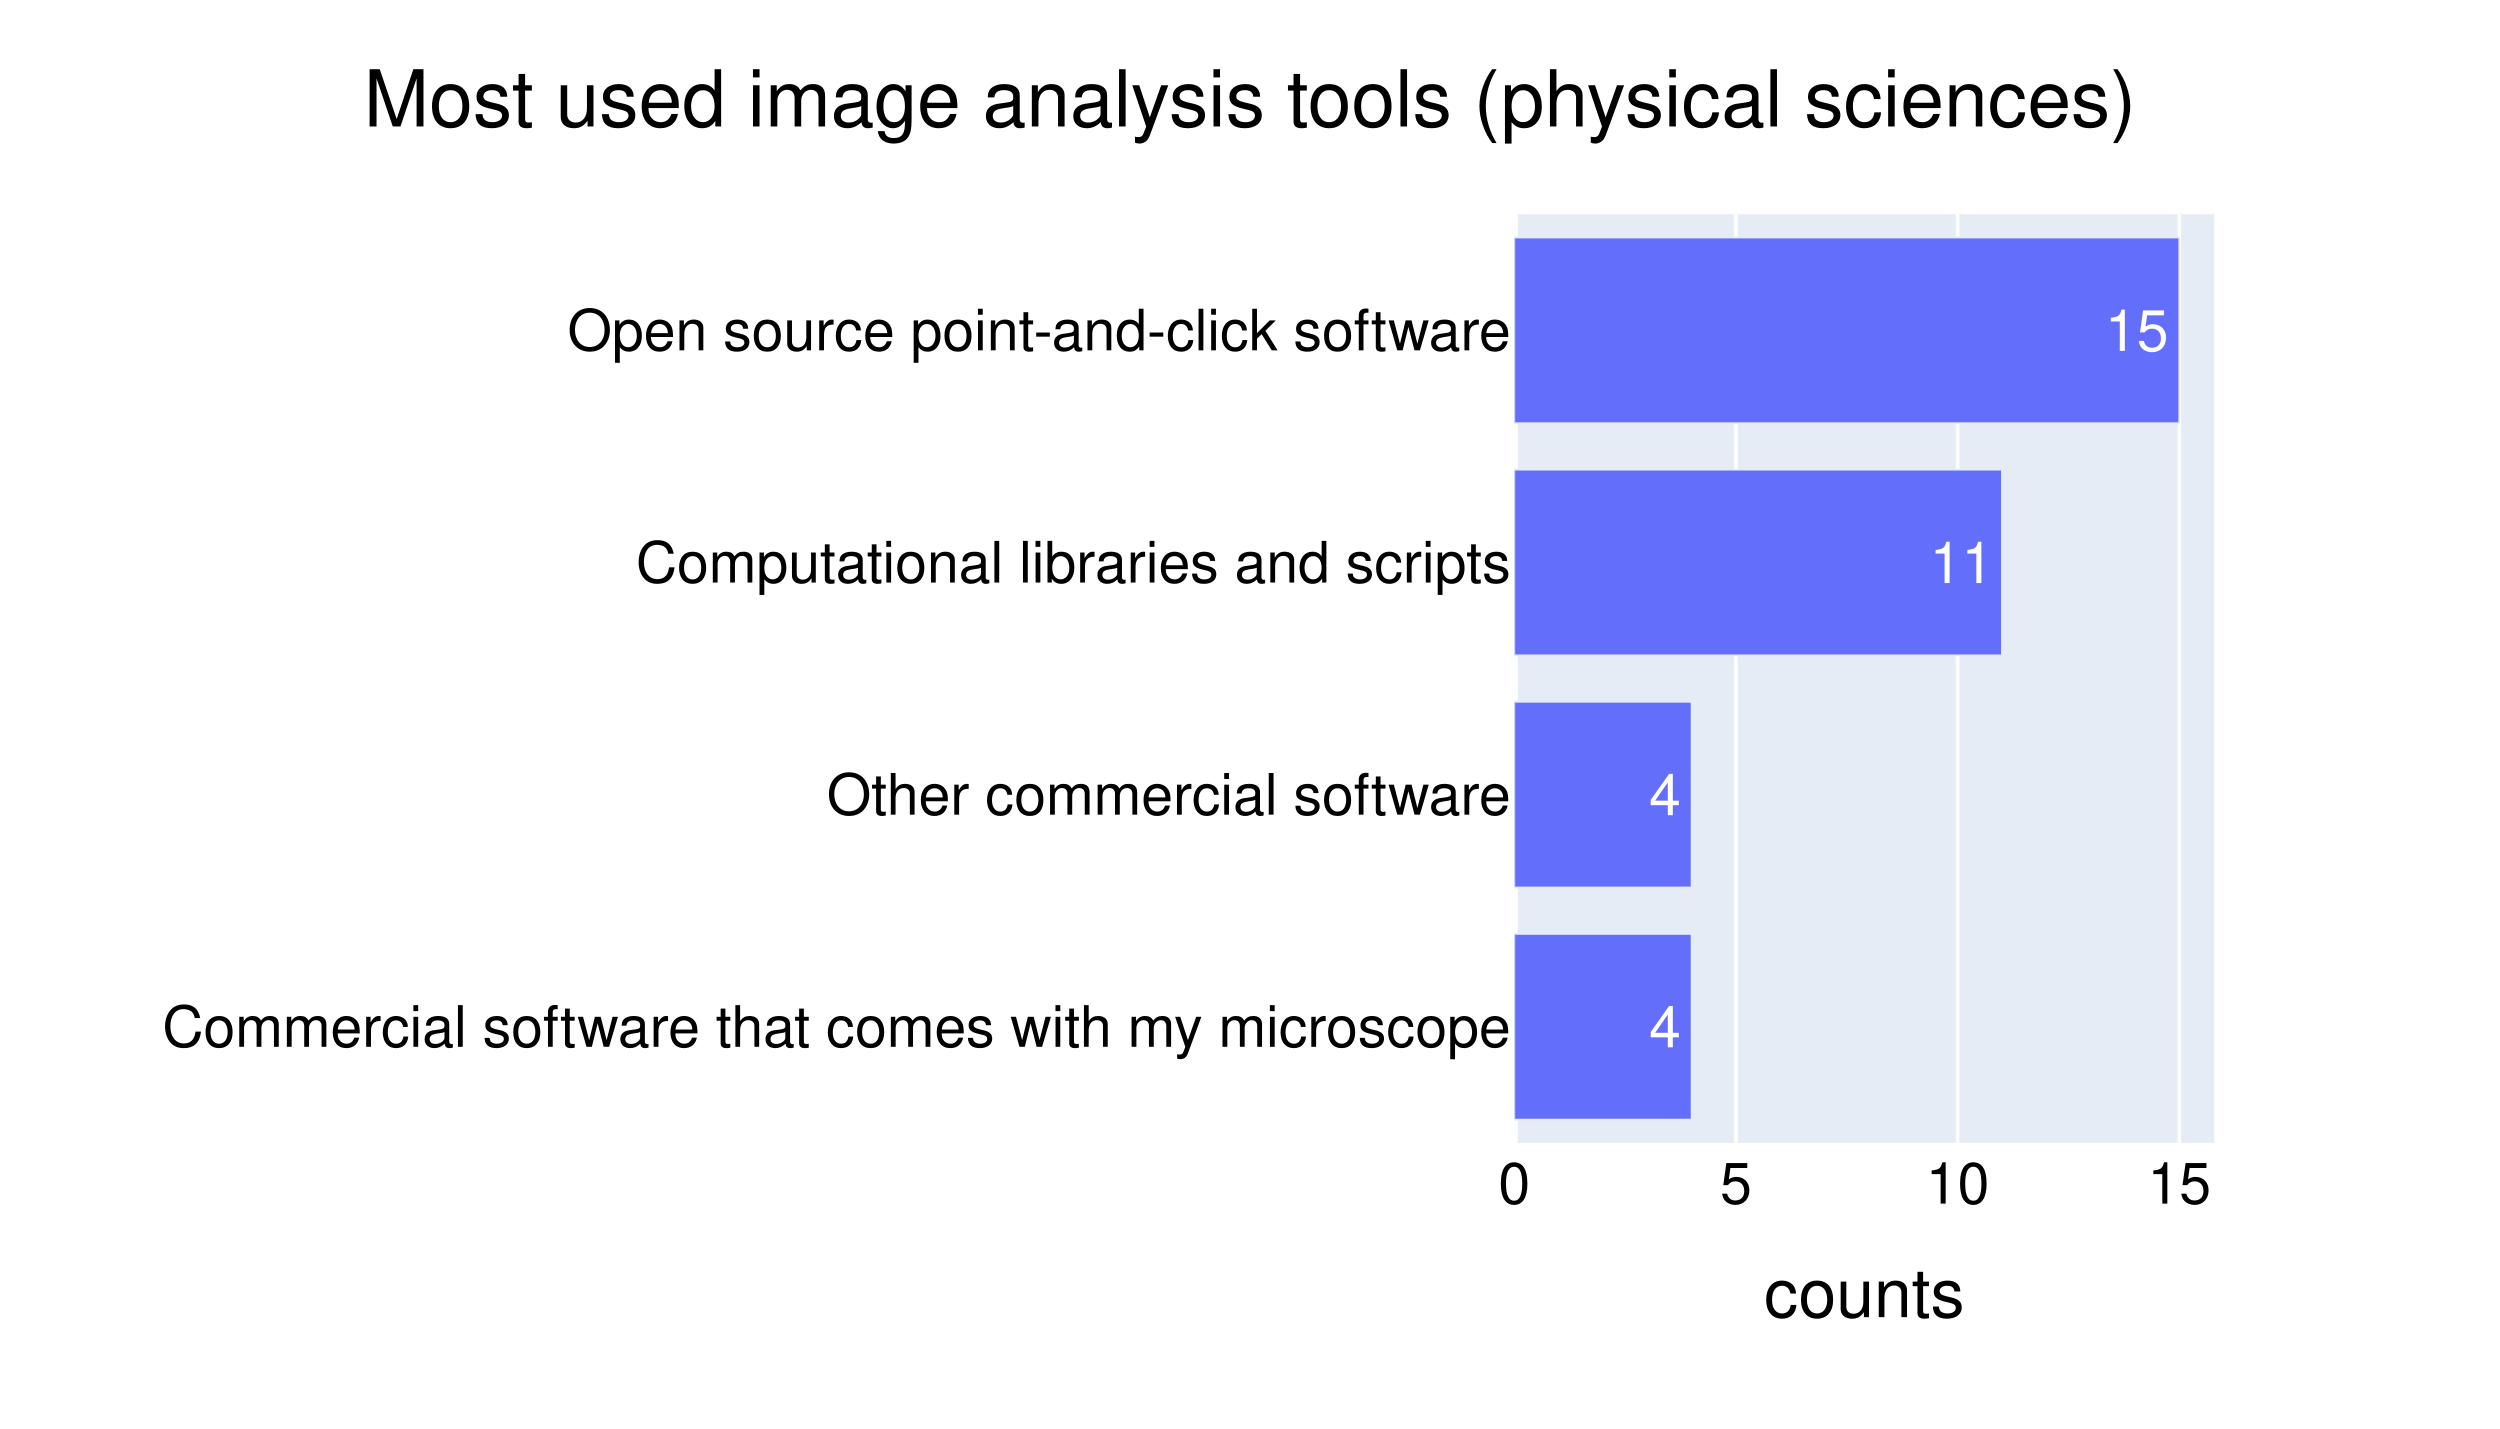
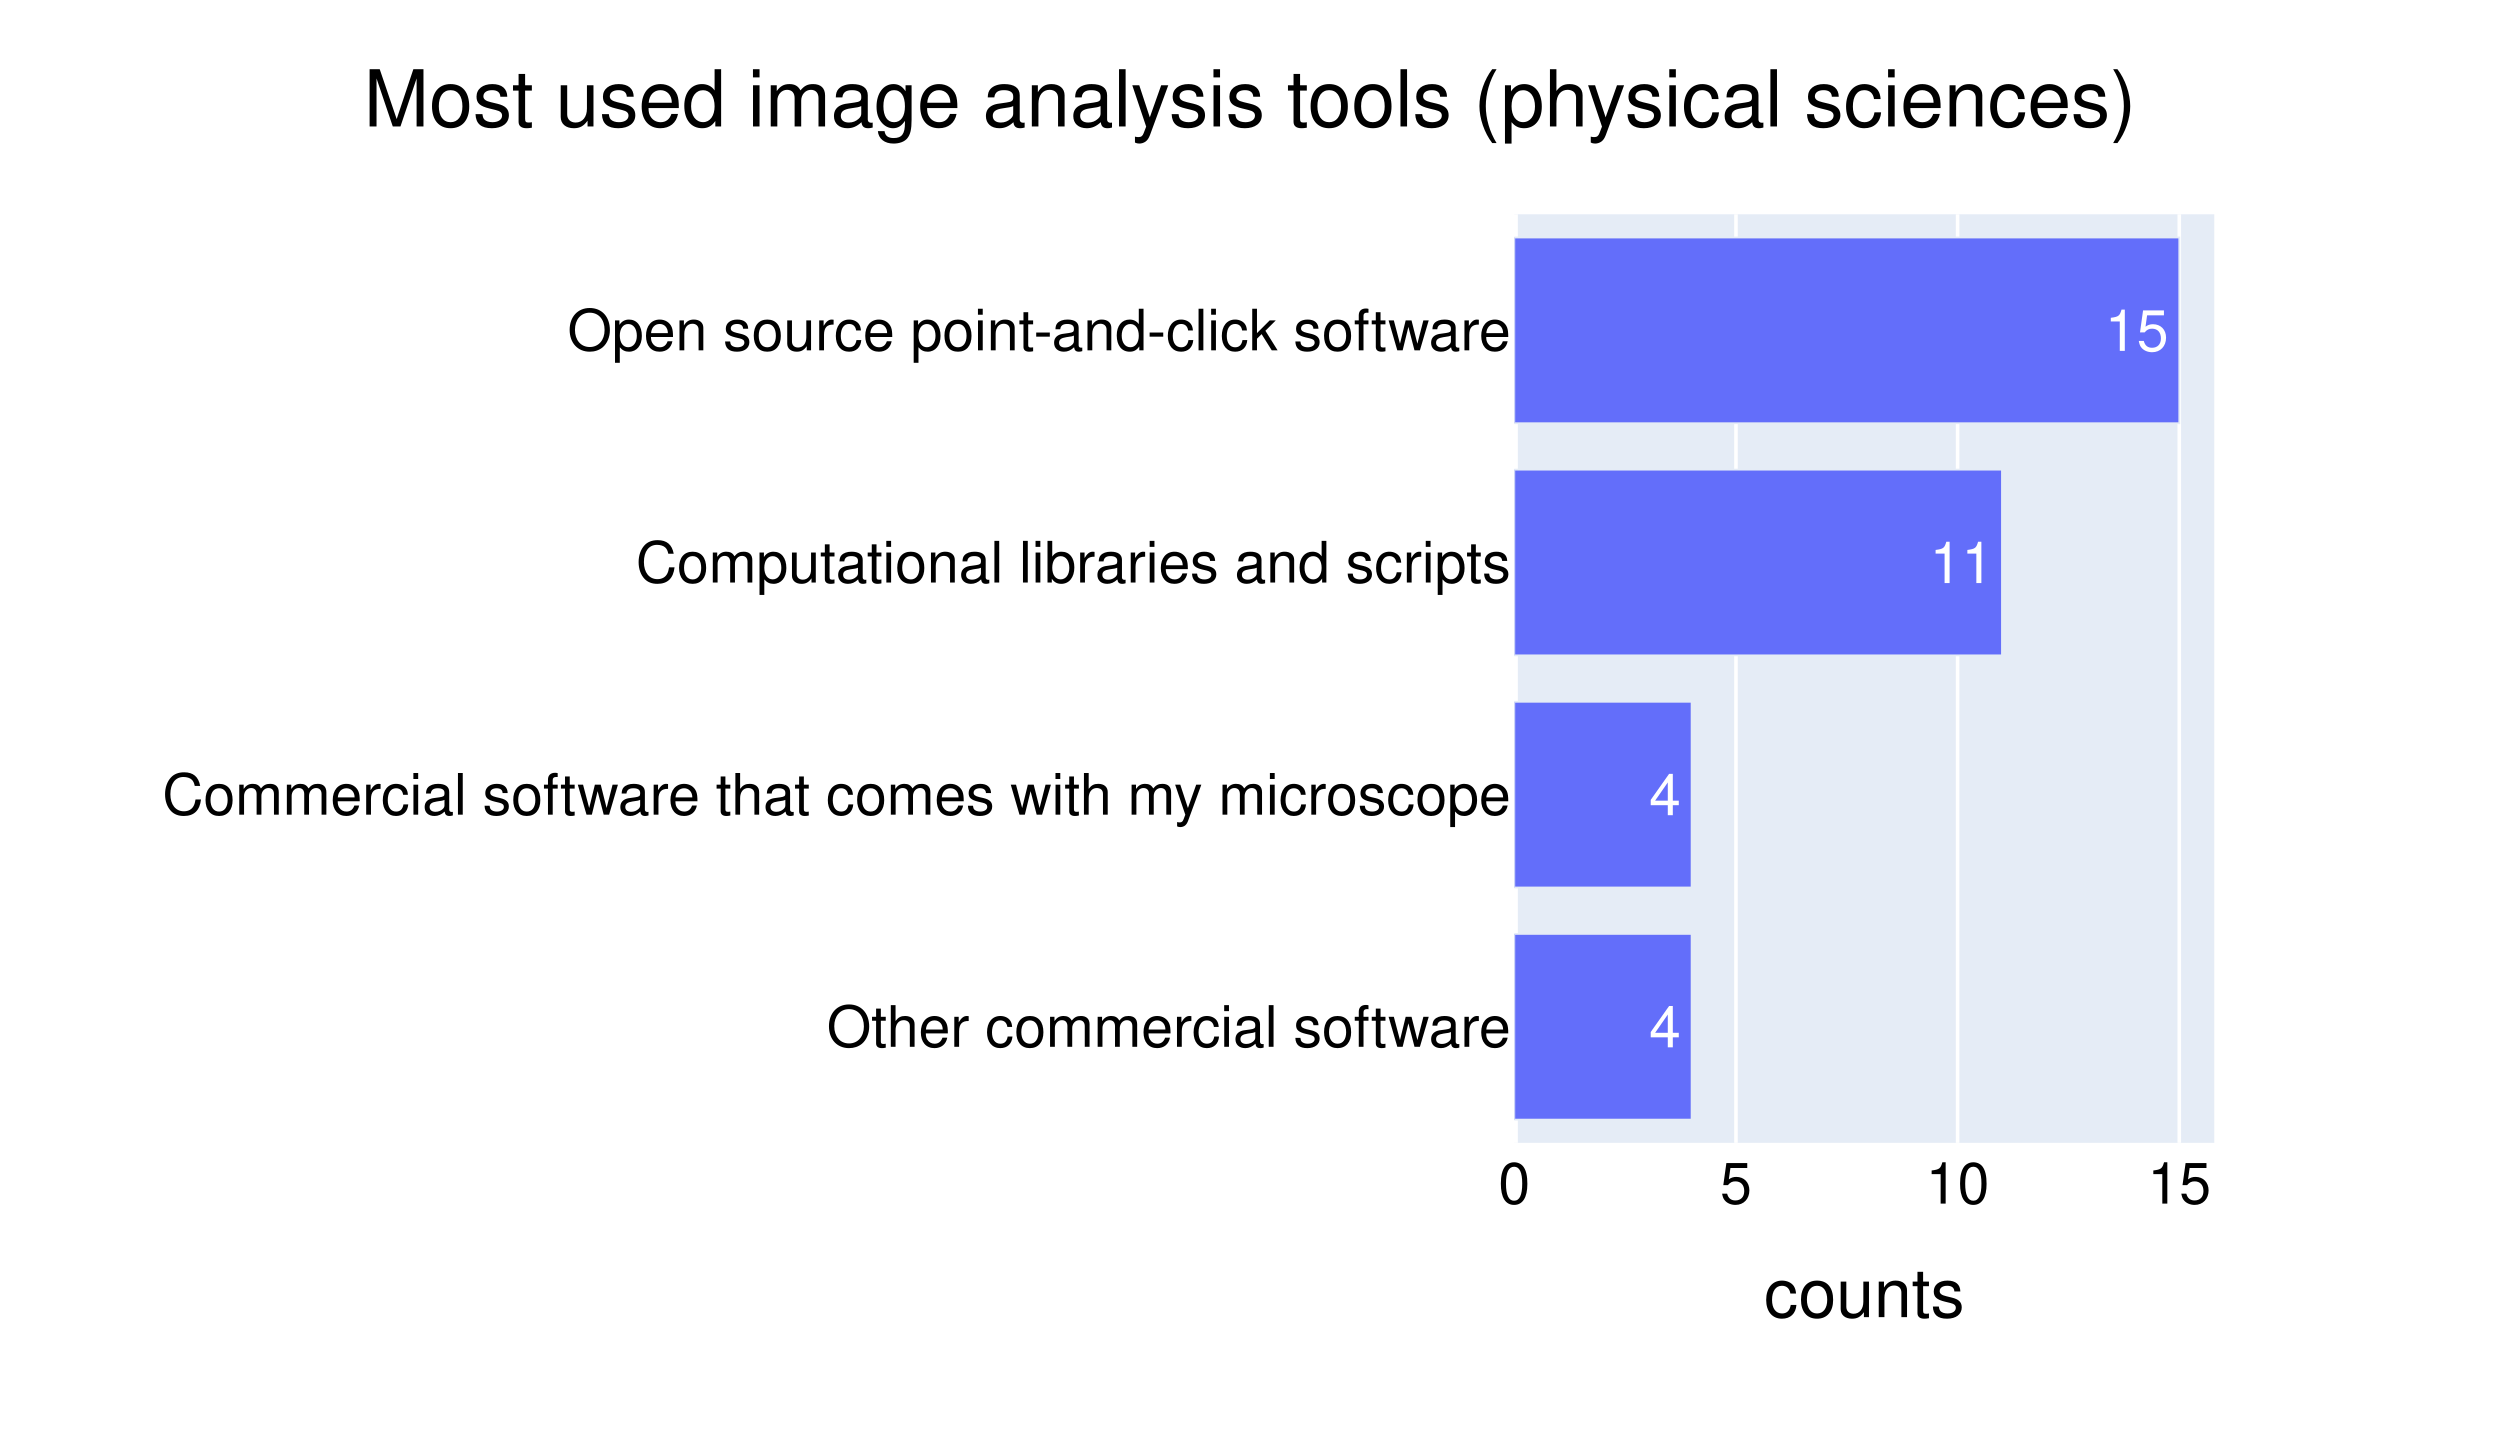
<svg xmlns="http://www.w3.org/2000/svg" class="main-svg" width="700" height="400" style="" viewBox="0 0 700 400">
  <rect x="0" y="0" width="700" height="400" style="fill: rgb(255, 255, 255); fill-opacity: 1;" />
-   <defs id="defs-17a689">
+   <defs id="defs-9f45f3">
    <g class="clips">
-       <clipPath id="clip17a689xyplot" class="plotclip">
+       <clipPath id="clip9f45f3xyplot" class="plotclip">
        <rect width="196" height="260" />
      </clipPath>
-       <clipPath class="axesclip" id="clip17a689x">
+       <clipPath class="axesclip" id="clip9f45f3x">
        <rect x="424" y="0" width="196" height="400" />
      </clipPath>
-       <clipPath class="axesclip" id="clip17a689y">
+       <clipPath class="axesclip" id="clip9f45f3y">
        <rect x="0" y="60" width="700" height="260" />
      </clipPath>
-       <clipPath class="axesclip" id="clip17a689xy">
+       <clipPath class="axesclip" id="clip9f45f3xy">
        <rect x="424" y="60" width="196" height="260" />
      </clipPath>
    </g>
    <g class="gradients" />
    <g class="patterns" />
  </defs>
  <g class="bglayer">
    <rect class="bg" x="424" y="60" width="196" height="260" style="fill: rgb(229, 236, 246); fill-opacity: 1; stroke-width: 0;" />
  </g>
  <g class="layer-below">
    <g class="imagelayer" />
    <g class="shapelayer" />
  </g>
  <g class="cartesianlayer">
    <g class="subplot xy">
      <g class="layer-subplot">
        <g class="shapelayer" />
        <g class="imagelayer" />
      </g>
      <g class="gridlayer">
        <g class="x">
          <path class="xgrid crisp" transform="translate(486.07,0)" d="M0,60v260" style="stroke: rgb(255, 255, 255); stroke-opacity: 1; stroke-width: 1px;" />
          <path class="xgrid crisp" transform="translate(548.13,0)" d="M0,60v260" style="stroke: rgb(255, 255, 255); stroke-opacity: 1; stroke-width: 1px;" />
          <path class="xgrid crisp" transform="translate(610.2,0)" d="M0,60v260" style="stroke: rgb(255, 255, 255); stroke-opacity: 1; stroke-width: 1px;" />
        </g>
        <g class="y" />
      </g>
      <g class="zerolinelayer">
        <path class="xzl zl crisp" transform="translate(424,0)" d="M0,60v260" style="stroke: rgb(255, 255, 255); stroke-opacity: 1; stroke-width: 2px;" />
      </g>
      <path class="xlines-below" />
      <path class="ylines-below" />
      <g class="overlines-below" />
      <g class="xaxislayer-below" />
      <g class="yaxislayer-below" />
      <g class="overaxes-below" />
-       <g class="plot" transform="translate(424,60)" clip-path="url(#clip17a689xyplot)">
+       <g class="plot" transform="translate(424,60)" clip-path="url(#clip9f45f3xyplot)">
        <g class="barlayer mlayer">
          <g class="trace bars" style="opacity: 1;">
            <g class="points">
              <g class="point">
-                 <path d="M0,58.5V6.5H186.2V58.5Z" style="vector-effect: non-scaling-stroke; opacity: 1; stroke-width: 0.5px; fill: rgb(99, 110, 250); fill-opacity: 1; stroke: rgb(229, 236, 246); stroke-opacity: 1;" />
-                 <text class="bartext bartext-inside" text-anchor="middle" data-notex="1" x="0" y="0" style="font-family: Helvetica; font-size: 16px; fill: rgb(255, 255, 255); fill-opacity: 1; white-space: pre;" transform="translate(174.2937,38.25)">15</text>
+                 <path d="M0,123.5V71.5H136.55V123.5Z" style="vector-effect: non-scaling-stroke; opacity: 1; stroke-width: 0.5px; fill: rgb(99, 110, 250); fill-opacity: 1; stroke: rgb(229, 236, 246); stroke-opacity: 1;" />
+                 <text class="bartext bartext-inside" text-anchor="middle" data-notex="1" x="0" y="0" style="font-family: Helvetica; font-size: 16px; fill: rgb(255, 255, 255); fill-opacity: 1; white-space: pre;" transform="translate(125.2375,103.25)">11</text>
              </g>
              <g class="point">
                <path d="M0,253.5V201.5H49.65V253.5Z" style="vector-effect: non-scaling-stroke; opacity: 1; stroke-width: 0.5px; fill: rgb(99, 110, 250); fill-opacity: 1; stroke: rgb(229, 236, 246); stroke-opacity: 1;" />
                <text class="bartext bartext-inside" text-anchor="middle" data-notex="1" x="0" y="0" style="font-family: Helvetica; font-size: 16px; fill: rgb(255, 255, 255); fill-opacity: 1; white-space: pre;" transform="translate(42.19687,233.25)">4</text>
              </g>
              <g class="point">
+                 <path d="M0,58.5V6.5H186.2V58.5Z" style="vector-effect: non-scaling-stroke; opacity: 1; stroke-width: 0.5px; fill: rgb(99, 110, 250); fill-opacity: 1; stroke: rgb(229, 236, 246); stroke-opacity: 1;" />
+                 <text class="bartext bartext-inside" text-anchor="middle" data-notex="1" x="0" y="0" style="font-family: Helvetica; font-size: 16px; fill: rgb(255, 255, 255); fill-opacity: 1; white-space: pre;" transform="translate(174.2937,38.25)">15</text>
+               </g>
+               <g class="point">
                <path d="M0,188.5V136.5H49.65V188.5Z" style="vector-effect: non-scaling-stroke; opacity: 1; stroke-width: 0.5px; fill: rgb(99, 110, 250); fill-opacity: 1; stroke: rgb(229, 236, 246); stroke-opacity: 1;" />
                <text class="bartext bartext-inside" text-anchor="middle" data-notex="1" x="0" y="0" style="font-family: Helvetica; font-size: 16px; fill: rgb(255, 255, 255); fill-opacity: 1; white-space: pre;" transform="translate(42.19687,168.25)">4</text>
-               </g>
-               <g class="point">
-                 <path d="M0,123.5V71.5H136.55V123.5Z" style="vector-effect: non-scaling-stroke; opacity: 1; stroke-width: 0.5px; fill: rgb(99, 110, 250); fill-opacity: 1; stroke: rgb(229, 236, 246); stroke-opacity: 1;" />
-                 <text class="bartext bartext-inside" text-anchor="middle" data-notex="1" x="0" y="0" style="font-family: Helvetica; font-size: 16px; fill: rgb(255, 255, 255); fill-opacity: 1; white-space: pre;" transform="translate(125.2375,103.25)">11</text>
              </g>
            </g>
          </g>
        </g>
      </g>
      <g class="overplot" />
      <path class="xlines-above crisp" d="M0,0" style="fill: none;" />
      <path class="ylines-above crisp" d="M0,0" style="fill: none;" />
      <g class="overlines-above" />
      <g class="xaxislayer-above">
        <g class="xtick">
          <text text-anchor="middle" x="0" y="337" transform="translate(424,0)" style="font-family: Helvetica; font-size: 16px; fill: rgb(0, 0, 0); fill-opacity: 1; white-space: pre; opacity: 1;">0</text>
        </g>
        <g class="xtick">
          <text text-anchor="middle" x="0" y="337" style="font-family: Helvetica; font-size: 16px; fill: rgb(0, 0, 0); fill-opacity: 1; white-space: pre; opacity: 1;" transform="translate(486.07,0)">5</text>
        </g>
        <g class="xtick">
          <text text-anchor="middle" x="0" y="337" style="font-family: Helvetica; font-size: 16px; fill: rgb(0, 0, 0); fill-opacity: 1; white-space: pre; opacity: 1;" transform="translate(548.13,0)">10</text>
        </g>
        <g class="xtick">
          <text text-anchor="middle" x="0" y="337" style="font-family: Helvetica; font-size: 16px; fill: rgb(0, 0, 0); fill-opacity: 1; white-space: pre; opacity: 1;" transform="translate(610.2,0)">15</text>
        </g>
      </g>
      <g class="yaxislayer-above">
        <g class="ytick">
-           <text text-anchor="end" x="423" y="5.6" transform="translate(0,287.5)" style="font-family: Helvetica; font-size: 16px; fill: rgb(0, 0, 0); fill-opacity: 1; white-space: pre; opacity: 1;">Commercial software that comes with my microscope </text>
+           <text text-anchor="end" x="423" y="5.6" transform="translate(0,287.5)" style="font-family: Helvetica; font-size: 16px; fill: rgb(0, 0, 0); fill-opacity: 1; white-space: pre; opacity: 1;">Other commercial software </text>
        </g>
        <g class="ytick">
-           <text text-anchor="end" x="423" y="5.6" transform="translate(0,222.5)" style="font-family: Helvetica; font-size: 16px; fill: rgb(0, 0, 0); fill-opacity: 1; white-space: pre; opacity: 1;">Other commercial software </text>
+           <text text-anchor="end" x="423" y="5.6" transform="translate(0,222.5)" style="font-family: Helvetica; font-size: 16px; fill: rgb(0, 0, 0); fill-opacity: 1; white-space: pre; opacity: 1;">Commercial software that comes with my microscope </text>
        </g>
        <g class="ytick">
          <text text-anchor="end" x="423" y="5.6" transform="translate(0,157.5)" style="font-family: Helvetica; font-size: 16px; fill: rgb(0, 0, 0); fill-opacity: 1; white-space: pre; opacity: 1;">Computational libraries and scripts </text>
        </g>
        <g class="ytick">
          <text text-anchor="end" x="423" y="5.6" transform="translate(0,92.5)" style="font-family: Helvetica; font-size: 16px; fill: rgb(0, 0, 0); fill-opacity: 1; white-space: pre; opacity: 1;">Open source point-and-click software </text>
        </g>
      </g>
      <g class="overaxes-above" />
    </g>
  </g>
  <g class="polarlayer" />
  <g class="smithlayer" />
  <g class="ternarylayer" />
  <g class="geolayer" />
  <g class="funnelarealayer" />
  <g class="pielayer" />
  <g class="iciclelayer" />
  <g class="treemaplayer" />
  <g class="sunburstlayer" />
  <g class="glimages" />
-   <defs id="topdefs-17a689">
+   <defs id="topdefs-9f45f3">
    <g class="clips" />
  </defs>
  <g class="layer-above">
    <g class="imagelayer" />
    <g class="shapelayer" />
  </g>
  <g class="infolayer">
    <g class="g-gtitle">
      <text class="gtitle" x="350" y="20" text-anchor="middle" dy="0.7em" style="font-family: Helvetica; font-size: 22px; fill: rgb(0, 0, 0); opacity: 1; font-weight: normal; white-space: pre;">Most used image analysis tools (physical sciences)</text>
    </g>
    <g class="g-xtitle">
      <text class="xtitle" x="522" y="368.8" text-anchor="middle" style="font-family: Helvetica; font-size: 19px; fill: rgb(0, 0, 0); opacity: 1; font-weight: normal; white-space: pre;">counts</text>
    </g>
    <g class="g-ytitle" />
  </g>
</svg>
